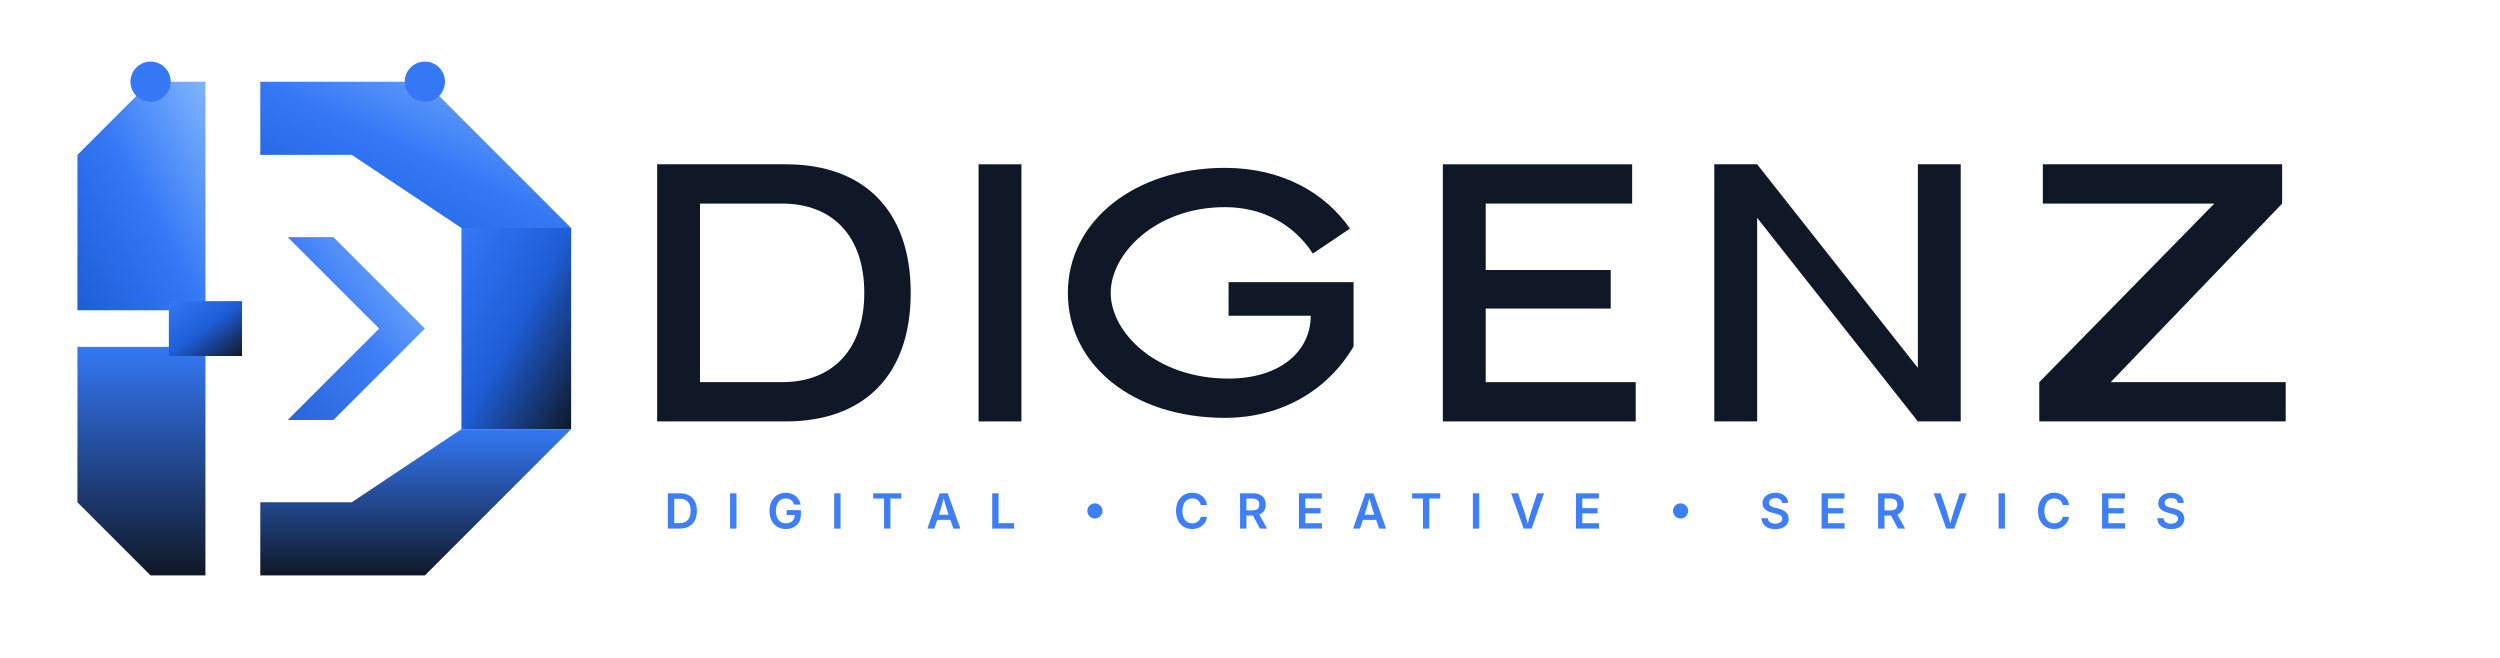
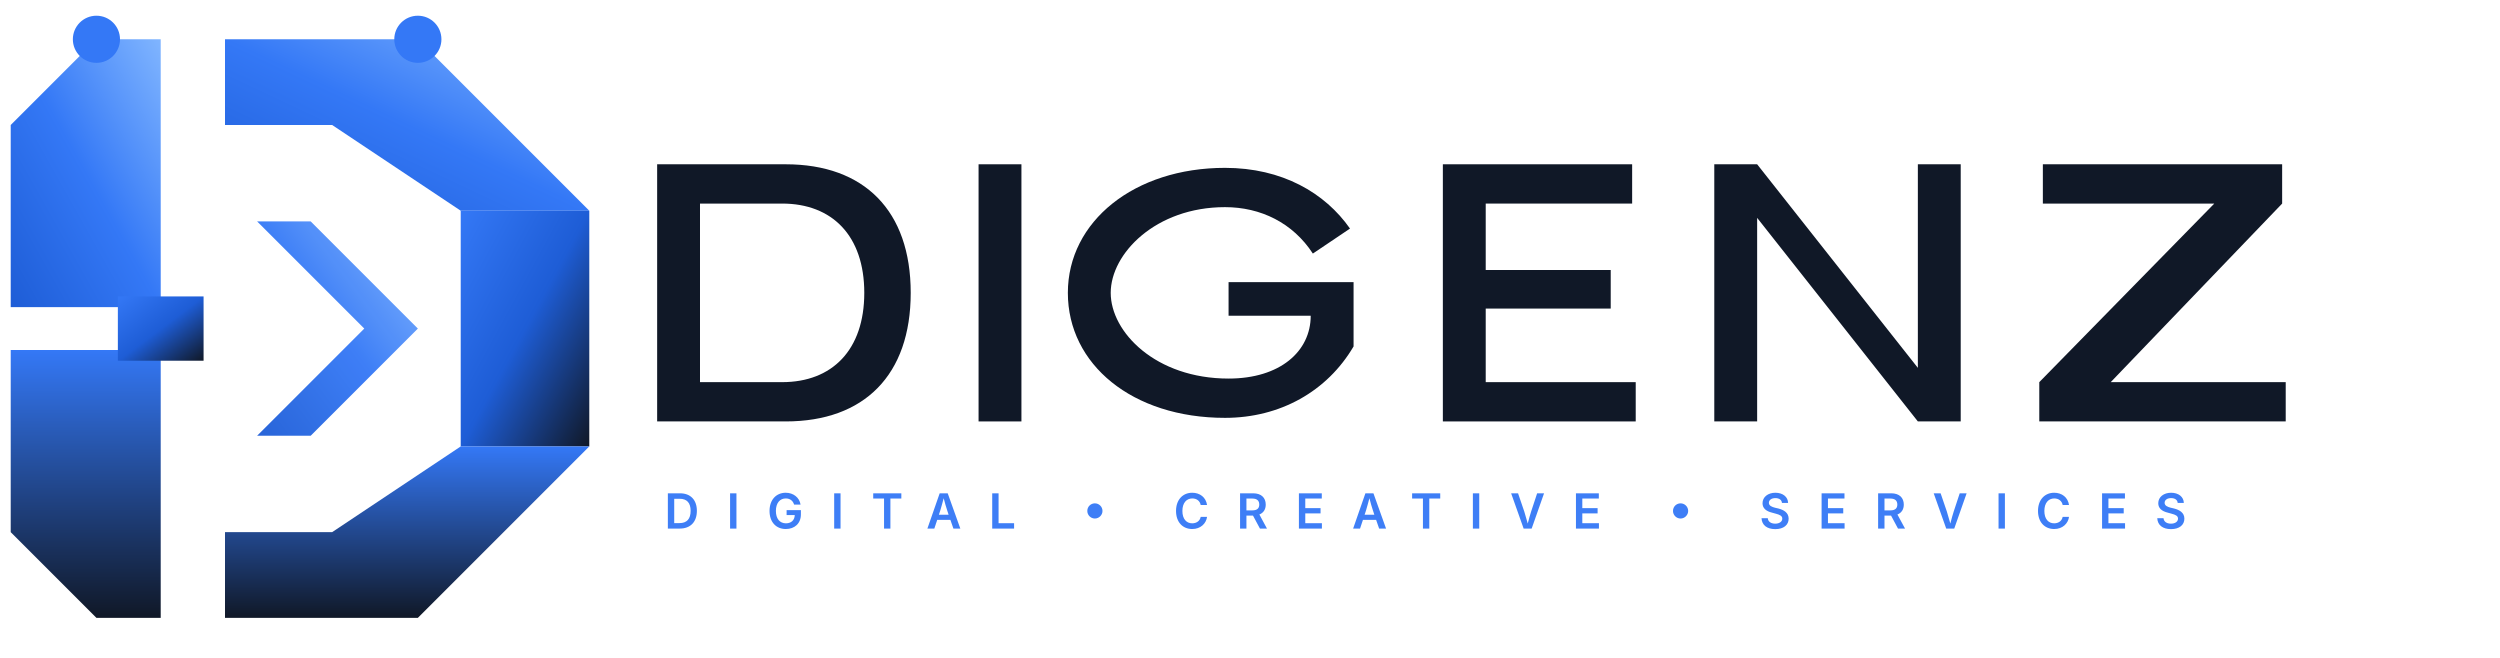
<svg xmlns="http://www.w3.org/2000/svg" version="1.1" x="0px" y="0px" width="350px" height="92px" viewBox="0 0 350 92" xml:space="preserve">
  <defs>
    <linearGradient id="l_blueGrad" x1="0%" y1="0%" x2="100%" y2="100%">
      <stop offset="0%" stop-color="#3478F6" />
      <stop offset="50%" stop-color="#1e5dd6" />
      <stop offset="100%" stop-color="#101827" />
    </linearGradient>
    <linearGradient id="l_blueLight" x1="0%" y1="100%" x2="100%" y2="0%">
      <stop offset="0%" stop-color="#1e5dd6" />
      <stop offset="50%" stop-color="#3478F6" />
      <stop offset="100%" stop-color="#80B5FF" />
    </linearGradient>
    <linearGradient id="l_blueDark" x1="0%" y1="0%" x2="0%" y2="100%">
      <stop offset="0%" stop-color="#3478F6" />
      <stop offset="100%" stop-color="#101827" />
    </linearGradient>
  </defs>
-   <g id="l_techD" transform="translate(45.4, 46) scale(1.28) translate(-45, -46)">
+   <g id="l_techD" transform="translate(42, 46) scale(1.50) translate(-45, -46)">
    <polygon points="18,27 26,19 32,19 32,44 18,44" fill="url(#l_blueLight)" />
    <polygon points="18,48 32,48 32,73 26,73 18,65" fill="url(#l_blueDark)" />
    <polygon points="28,43 36,43 36,49 28,49" fill="url(#l_blueGrad)" />
    <polygon points="38,19 56,19 72,35 60,35 48,27 38,27" fill="url(#l_blueLight)" />
    <polygon points="72,35 72,57 60,57 60,35" fill="url(#l_blueGrad)" />
    <polygon points="72,57 56,73 38,73 38,65 48,65 60,57" fill="url(#l_blueDark)" />
    <polygon points="41,36 51,46 41,56 46,56 56,46 46,36" fill="url(#l_blueLight)" opacity="0.95" />
    <circle cx="26" cy="19" r="2.2" fill="#3478F6" />
    <circle cx="56" cy="19" r="2.2" fill="#3478F6" />
  </g>
  <g id="l_wordmark">
    <g fill="#101827">
      <path d="M 92,23 L 110,23 C 121,23 127.5,29.5 127.5,41 C 127.5,52.5 121,59 110,59 L 92,59 Z                 M 98,28.5 L 98,53.5 L 109.5,53.5 C 116.5,53.5 121,49 121,41 C 121,33 116.5,28.5 109.5,28.5 Z" />
      <path d="M 137,23 L 143,23 L 143,59 L 137,59 Z" />
      <path d="M 189,32 L 183.8,35.5 C 181,31.2 176.5,29 171.5,29 C 161.8,29 155.5,35.5 155.5,41 C 155.5,46.5 161.8,53 172,53 C 179.2,53 183.5,49.2 183.5,44.2 L 172,44.2 L 172,39.5 L 189.5,39.5 L 189.5,48.5 C 185.8,54.8 179.2,58.5 171.5,58.5 C 158.5,58.5 149.5,51 149.5,41 C 149.5,31 158.8,23.5 171.5,23.5 C 179.5,23.5 185.5,27 189,32 Z" />
      <path d="M 202,23 L 228.5,23 L 228.5,28.5 L 208,28.5 L 208,37.8 L 225.5,37.8 L 225.5,43.2 L 208,43.2 L 208,53.5 L 229,53.5 L 229,59 L 202,59 Z" />
      <path d="M 240,23 L 246,23 L 268.5,51.5 L 268.5,23 L 274.5,23 L 274.5,59 L 268.5,59 L 246,30.5 L 246,59 L 240,59 Z" />
      <path d="M 286,23 L 319.5,23 L 319.5,28.5 L 295.5,53.5 L 320,53.5 L 320,59 L 285.5,59 L 285.5,53.5 L 310,28.5 L 286,28.5 Z" />
    </g>
    <text x="93" y="74" font-family="'Century Gothic', 'Montserrat', -apple-system, sans-serif" font-size="6.8" font-weight="600" letter-spacing="3.8" fill="#3478F6" opacity="0.95">DIGITAL • CREATIVE • SERVICES</text>
  </g>
</svg>
